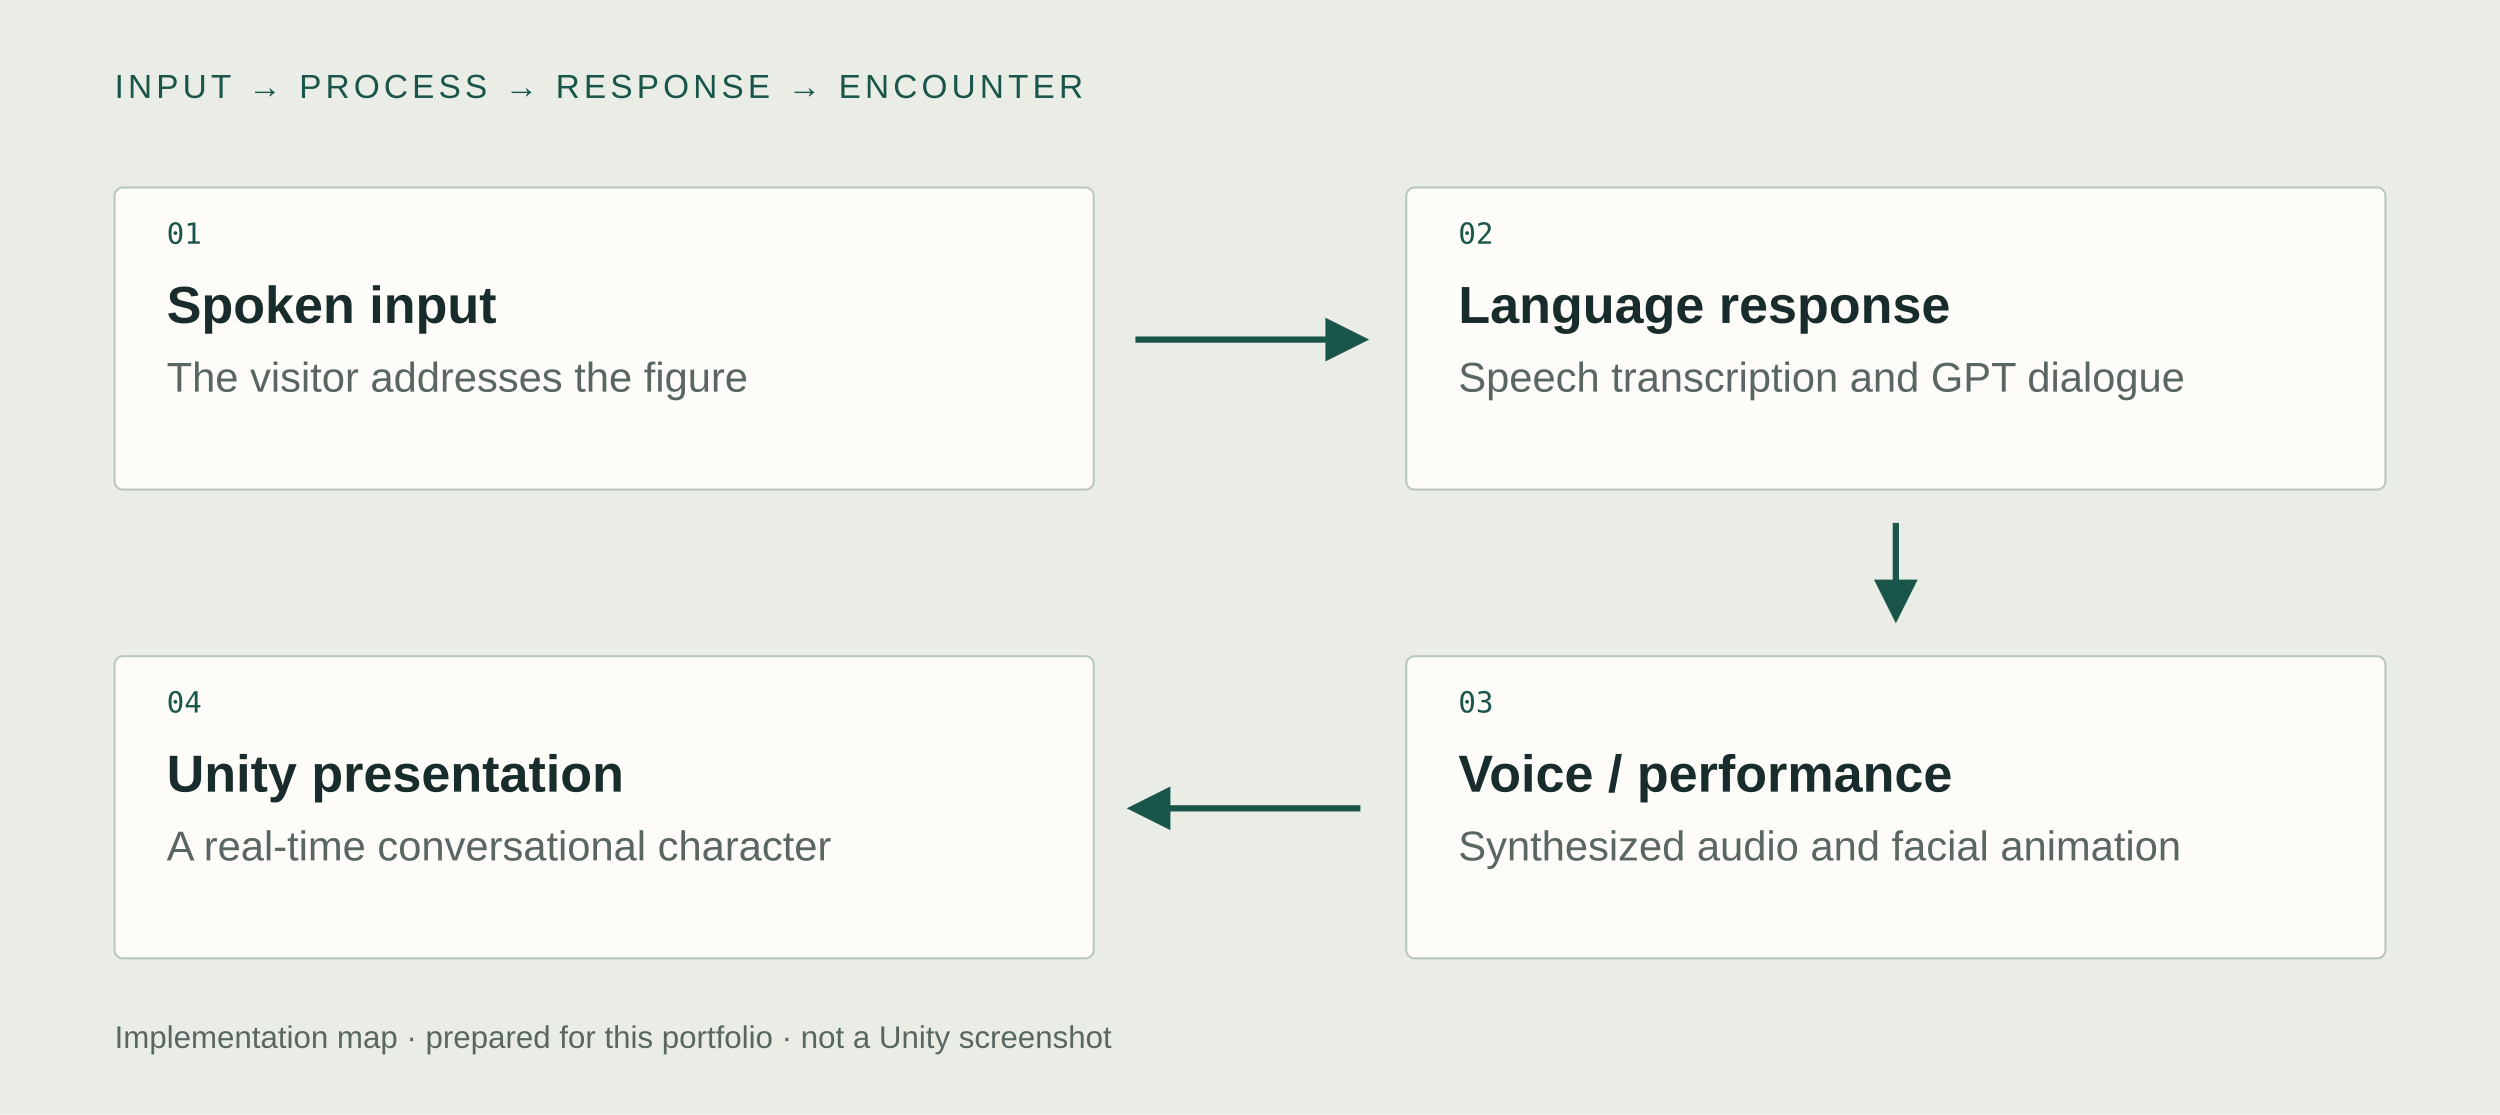
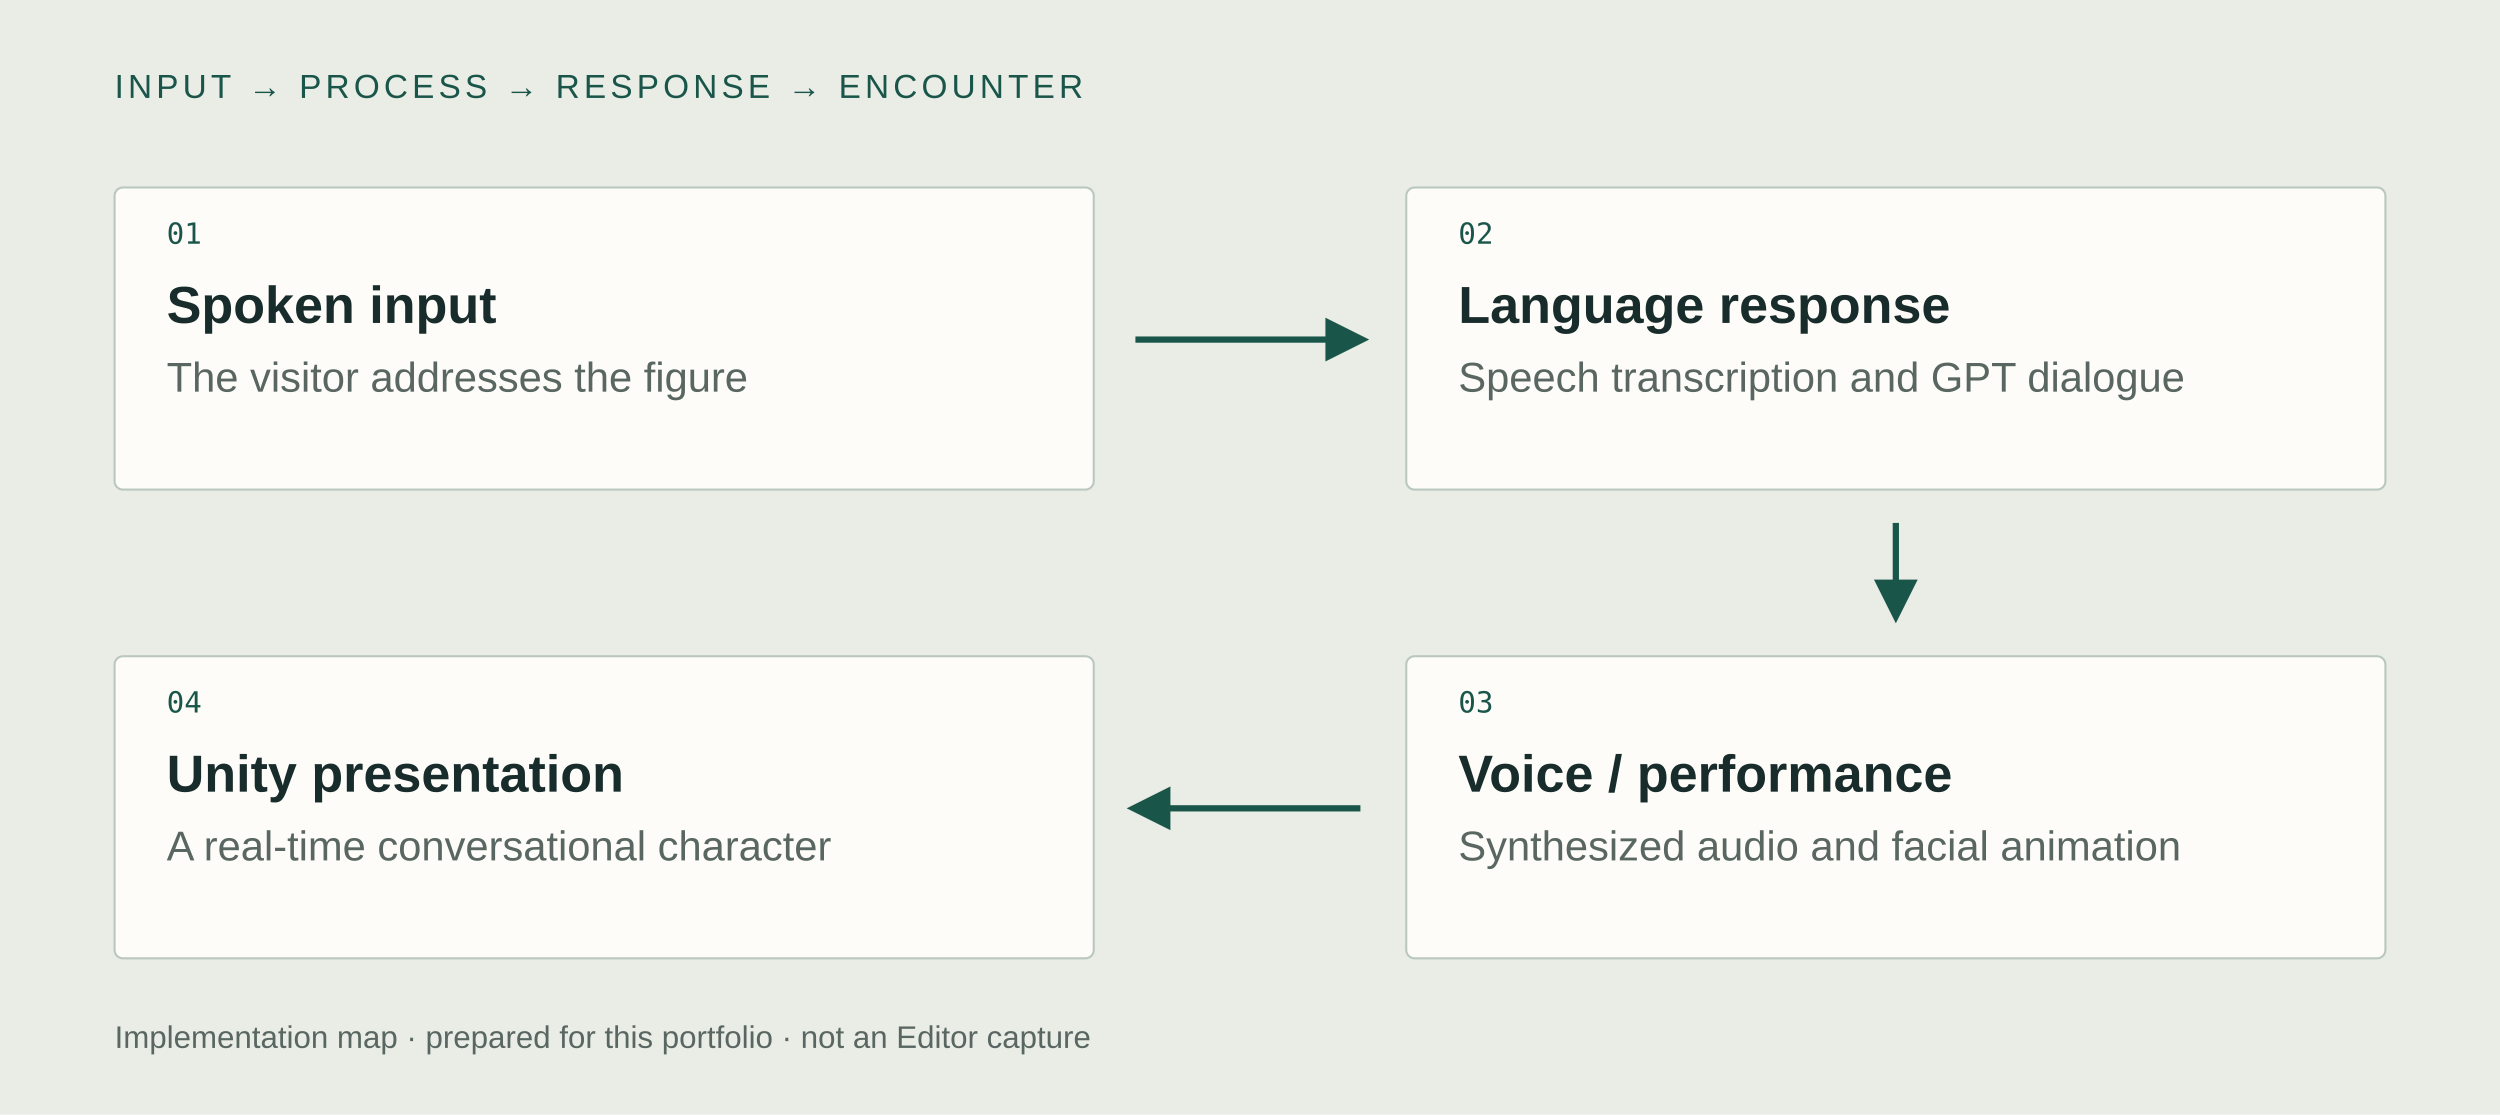
<svg xmlns="http://www.w3.org/2000/svg" viewBox="0 0 1200 535" role="img" aria-labelledby="title description">
  <defs>
    <marker id="arrow" viewBox="0 0 10 10" refX="8" refY="5" markerWidth="7" markerHeight="7" orient="auto-start-reverse">
      <path d="M 0 0 L 10 5 L 0 10 z" fill="#1a554a" />
    </marker>
  </defs>
  <rect width="1200" height="535" fill="#e9ede6" />
  <g font-family="Arial,Helvetica,sans-serif">
    <text x="55" y="47" fill="#1a554a" font-size="16" letter-spacing="2">INPUT → PROCESS → RESPONSE → ENCOUNTER</text>
    <g>
      <rect x="55" y="90" width="470" height="145" rx="4" fill="#fdfcf8" stroke="#b9c7bf" />
      <text x="80" y="117" fill="#1a554a" font-size="14" font-family="monospace">01</text>
      <text x="80" y="155" fill="#182c2b" font-size="25" font-weight="600">Spoken input</text>
      <text x="80" y="188" fill="#596661" font-size="20">
        <tspan x="80" dy="0">The visitor addresses the figure</tspan>
      </text>
    </g>
    <g>
      <rect x="675" y="90" width="470" height="145" rx="4" fill="#fdfcf8" stroke="#b9c7bf" />
      <text x="700" y="117" fill="#1a554a" font-size="14" font-family="monospace">02</text>
      <text x="700" y="155" fill="#182c2b" font-size="25" font-weight="600">Language response</text>
      <text x="700" y="188" fill="#596661" font-size="20">
        <tspan x="700" dy="0">Speech transcription and GPT dialogue</tspan>
      </text>
    </g>
    <g>
      <rect x="675" y="315" width="470" height="145" rx="4" fill="#fdfcf8" stroke="#b9c7bf" />
      <text x="700" y="342" fill="#1a554a" font-size="14" font-family="monospace">03</text>
      <text x="700" y="380" fill="#182c2b" font-size="25" font-weight="600">Voice / performance</text>
      <text x="700" y="413" fill="#596661" font-size="20">
        <tspan x="700" dy="0">Synthesized audio and facial animation</tspan>
      </text>
    </g>
    <g>
      <rect x="55" y="315" width="470" height="145" rx="4" fill="#fdfcf8" stroke="#b9c7bf" />
      <text x="80" y="342" fill="#1a554a" font-size="14" font-family="monospace">04</text>
      <text x="80" y="380" fill="#182c2b" font-size="25" font-weight="600">Unity presentation</text>
      <text x="80" y="413" fill="#596661" font-size="20">
        <tspan x="80" dy="0">A real-time conversational character</tspan>
      </text>
    </g>
    <g fill="none" stroke="#1a554a" stroke-width="3" marker-end="url(#arrow)">
      <path d="M 545 163 H 653" />
      <path d="M 910 251 V 295" />
      <path d="M 653 388 H 545" />
    </g>
-     <text x="55" y="503" fill="#596661" font-size="15">Implementation map · prepared for this portfolio · not a Unity screenshot</text>
+     <text x="55" y="503" fill="#596661" font-size="15">Implementation map · prepared for this portfolio · not an Editor capture</text>
  </g>
</svg>
